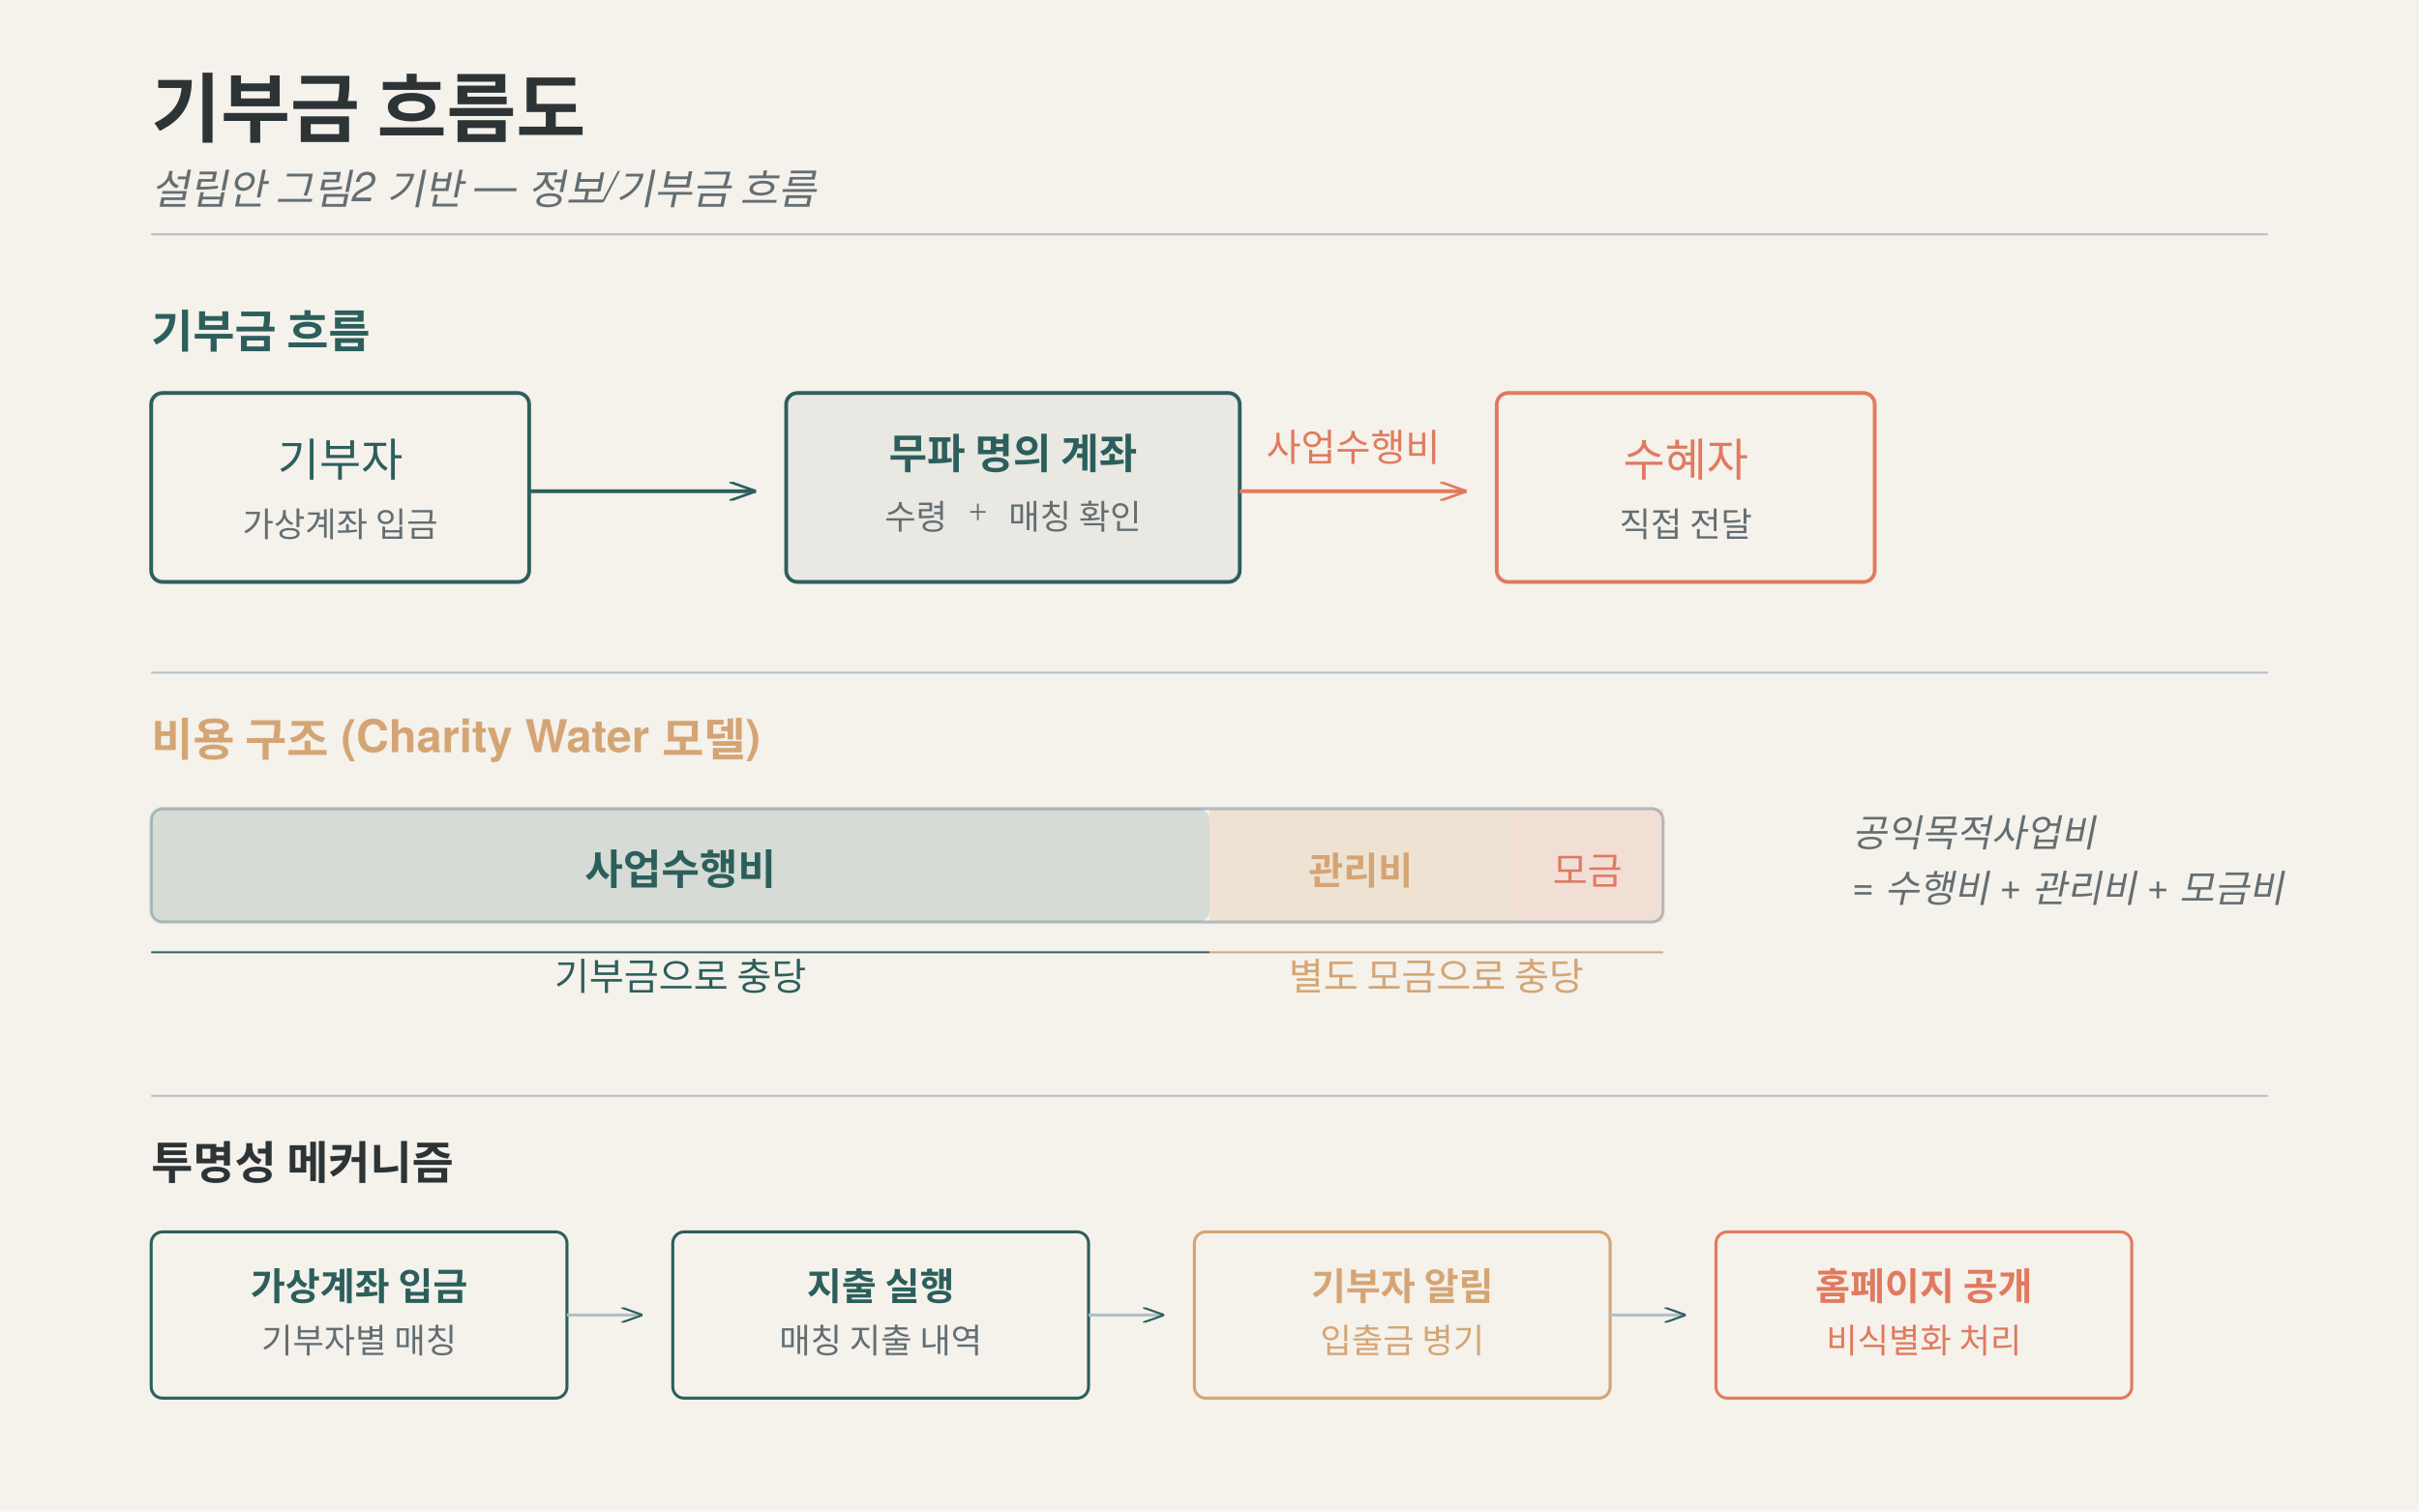
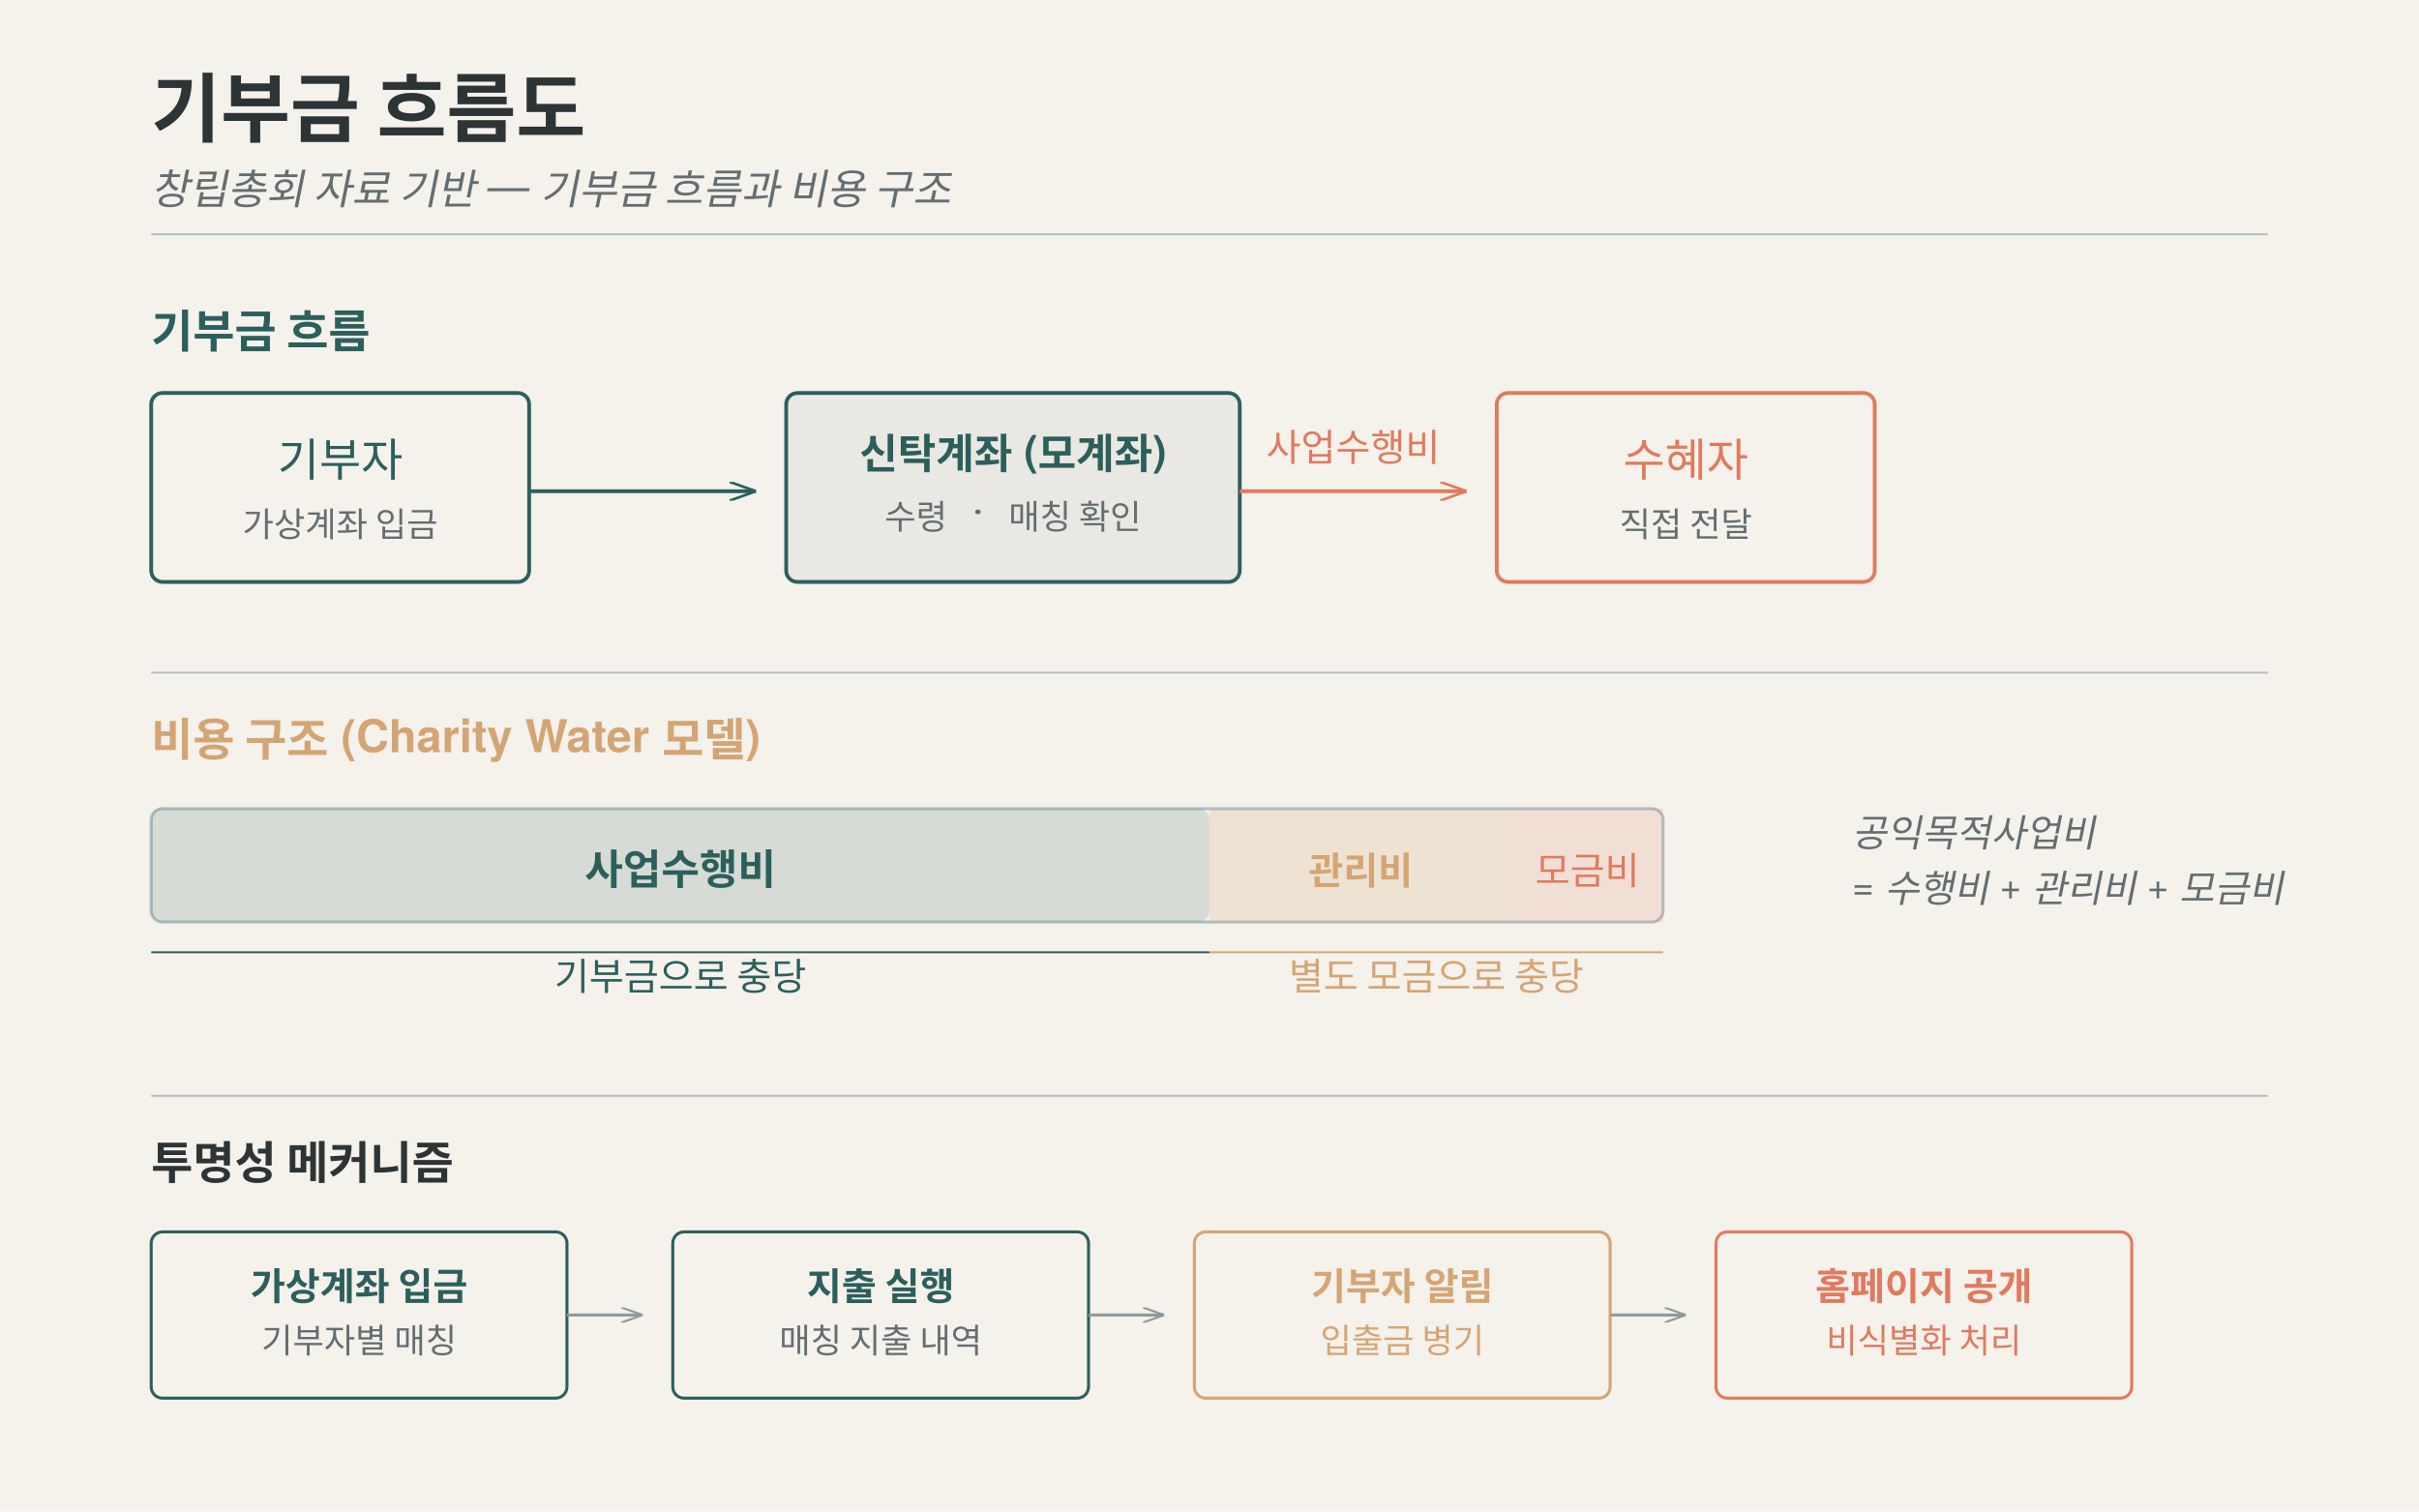
<svg xmlns="http://www.w3.org/2000/svg" viewBox="0 0 640 400" width="640" height="400">
  <defs>
    <style>
      .t-title { font-family: 'Georgia', 'Noto Serif KR', serif; font-weight: 700; }
      .t-body { font-family: 'Helvetica Neue', 'Noto Sans KR', sans-serif; }
      .t-label { font-family: 'Helvetica Neue', 'Noto Sans KR', sans-serif; font-size: 10px; }
      .t-mono { font-family: 'Courier', monospace; font-size: 9px; }
    </style>
    <marker id="a1" markerWidth="7" markerHeight="5" refX="7" refY="2.5" orient="auto">
      <path d="M 0 0 L 7 2.5 L 0 5" fill="none" stroke="#2C5F5C" stroke-width="0.7" />
    </marker>
    <marker id="a2" markerWidth="7" markerHeight="5" refX="7" refY="2.5" orient="auto">
      <path d="M 0 0 L 7 2.5 L 0 5" fill="none" stroke="#E07A5F" stroke-width="0.7" />
    </marker>
    <marker id="a3" markerWidth="7" markerHeight="5" refX="7" refY="2.5" orient="auto">
-       <path d="M 0 0 L 7 2.5 L 0 5" fill="none" stroke="#D4A574" stroke-width="0.7" />
+       <path d="M 0 0 L 7 2.5 L 0 5" fill="none" stroke="#8D9A9C" stroke-width="0.7" />
    </marker>
  </defs>
  <rect width="640" height="400" fill="#F5F1EB" />
  <text x="40" y="36" class="t-title" font-size="20" fill="#2D3436">기부금 흐름도</text>
-   <text x="40" y="54" class="t-body" font-size="11" fill="#636E72" font-style="italic">설립안 그림2 기반 — 정보/기부금 흐름</text>
+   <text x="40" y="54" class="t-body" font-size="11" fill="#636E72" font-style="italic">창립총회 자료 기반 — 기부금 흐름과 비용 구조</text>
  <line x1="40" y1="62" x2="600" y2="62" stroke="#B2BEC3" stroke-width="0.5" />
  <text x="40" y="92" class="t-body" font-size="12" fill="#2C5F5C" font-weight="600">기부금 흐름</text>
  <rect x="40" y="104" width="100" height="50" rx="3" fill="none" stroke="#2C5F5C" stroke-width="1" />
  <text x="90" y="126" text-anchor="middle" class="t-body" font-size="12" fill="#2C5F5C">기부자</text>
  <text x="90" y="142" text-anchor="middle" class="t-mono" fill="#636E72">가상계좌 입금</text>
  <line x1="140" y1="130" x2="200" y2="130" stroke="#2C5F5C" stroke-width="1" marker-end="url(#a1)" />
  <rect x="208" y="104" width="120" height="50" rx="3" fill="#2C5F5C" fill-opacity="0.06" stroke="#2C5F5C" stroke-width="1" />
-   <text x="268" y="124" text-anchor="middle" class="t-body" font-size="11" fill="#2C5F5C" font-weight="600">무파 명의 계좌</text>
-   <text x="268" y="140" text-anchor="middle" class="t-mono" fill="#636E72">수령 + 매칭 확인</text>
+   <text x="268" y="124" text-anchor="middle" class="t-body" font-size="11" fill="#2C5F5C" font-weight="600">신탁계좌 (모계좌)</text>
+   <text x="268" y="140" text-anchor="middle" class="t-mono" fill="#636E72">수령 · 매칭 확인</text>
  <line x1="328" y1="130" x2="388" y2="130" stroke="#E07A5F" stroke-width="1" marker-end="url(#a2)" />
  <text x="358" y="122" text-anchor="middle" class="t-label" fill="#E07A5F">사업수행비</text>
  <rect x="396" y="104" width="100" height="50" rx="3" fill="none" stroke="#E07A5F" stroke-width="1" />
  <text x="446" y="126" text-anchor="middle" class="t-body" font-size="12" fill="#E07A5F">수혜자</text>
  <text x="446" y="142" text-anchor="middle" class="t-mono" fill="#636E72">직접 전달</text>
  <line x1="40" y1="178" x2="600" y2="178" stroke="#B2BEC3" stroke-width="0.5" />
  <text x="40" y="200" class="t-body" font-size="12" fill="#D4A574" font-weight="600">비용 구조 (Charity Water 모델)</text>
  <g transform="translate(40, 214)">
    <rect x="0" y="0" width="400" height="30" rx="3" fill="none" stroke="#B2BEC3" stroke-width="0.8" />
    <rect x="0" y="0" width="280" height="30" rx="3" fill="#2C5F5C" fill-opacity="0.15" />
    <text x="140" y="20" text-anchor="middle" class="t-body" font-size="11" fill="#2C5F5C" font-weight="600">사업수행비</text>
    <rect x="280" y="0" width="80" height="30" fill="#D4A574" fill-opacity="0.2" />
    <text x="320" y="20" text-anchor="middle" class="t-label" fill="#D4A574" font-weight="600">관리비</text>
    <rect x="360" y="0" width="40" height="30" rx="0 3 3 0" fill="#E07A5F" fill-opacity="0.15" />
-     <text x="380" y="20" text-anchor="middle" class="t-label" fill="#E07A5F">모금</text>
+     <text x="380" y="20" text-anchor="middle" class="t-label" fill="#E07A5F">모금비</text>
    <text x="140" y="48" text-anchor="middle" class="t-label" fill="#2C5F5C">기부금으로 충당</text>
    <line x1="0" y1="38" x2="280" y2="38" stroke="#2C5F5C" stroke-width="0.5" />
    <text x="340" y="48" text-anchor="middle" class="t-label" fill="#D4A574">별도 모금으로 충당</text>
    <line x1="280" y1="38" x2="400" y2="38" stroke="#D4A574" stroke-width="0.5" />
    <text x="450" y="10" class="t-label" fill="#636E72" font-style="italic">공익목적사업비</text>
    <text x="450" y="24" class="t-label" fill="#636E72" font-style="italic">= 수행비 + 관리비 + 모금비</text>
  </g>
  <line x1="40" y1="290" x2="600" y2="290" stroke="#B2BEC3" stroke-width="0.5" />
  <text x="40" y="312" class="t-body" font-size="12" fill="#2D3436" font-weight="600">투명성 메커니즘</text>
  <g transform="translate(40, 326)">
    <rect x="0" y="0" width="110" height="44" rx="3" fill="none" stroke="#2C5F5C" stroke-width="0.8" />
    <text x="55" y="18" text-anchor="middle" class="t-label" fill="#2C5F5C" font-weight="600">가상계좌 입금</text>
    <text x="55" y="32" text-anchor="middle" class="t-mono" fill="#636E72">기부자별 매칭</text>
-     <line x1="110" y1="22" x2="130" y2="22" stroke="#B2BEC3" stroke-width="0.8" marker-end="url(#a1)" />
+     <line x1="110" y1="22" x2="130" y2="22" stroke="#8D9A9C" stroke-width="0.8" marker-end="url(#a3)" />
    <rect x="138" y="0" width="110" height="44" rx="3" fill="none" stroke="#2C5F5C" stroke-width="0.8" />
    <text x="193" y="18" text-anchor="middle" class="t-label" fill="#2C5F5C" font-weight="600">지출 실행</text>
    <text x="193" y="32" text-anchor="middle" class="t-mono" fill="#636E72">매칭 지출 내역</text>
-     <line x1="248" y1="22" x2="268" y2="22" stroke="#B2BEC3" stroke-width="0.8" marker-end="url(#a1)" />
+     <line x1="248" y1="22" x2="268" y2="22" stroke="#8D9A9C" stroke-width="0.8" marker-end="url(#a3)" />
    <rect x="276" y="0" width="110" height="44" rx="3" fill="none" stroke="#D4A574" stroke-width="0.8" />
    <text x="331" y="18" text-anchor="middle" class="t-label" fill="#D4A574" font-weight="600">기부자 알림</text>
    <text x="331" y="32" text-anchor="middle" class="t-mono" fill="#D4A574">입출금 병기</text>
-     <line x1="386" y1="22" x2="406" y2="22" stroke="#B2BEC3" stroke-width="0.8" marker-end="url(#a1)" />
+     <line x1="386" y1="22" x2="406" y2="22" stroke="#8D9A9C" stroke-width="0.8" marker-end="url(#a3)" />
    <rect x="414" y="0" width="110" height="44" rx="3" fill="none" stroke="#E07A5F" stroke-width="0.8" />
    <text x="469" y="18" text-anchor="middle" class="t-label" fill="#E07A5F" font-weight="600">홈페이지 공개</text>
    <text x="469" y="32" text-anchor="middle" class="t-mono" fill="#E07A5F">비식별화 처리</text>
  </g>
</svg>
